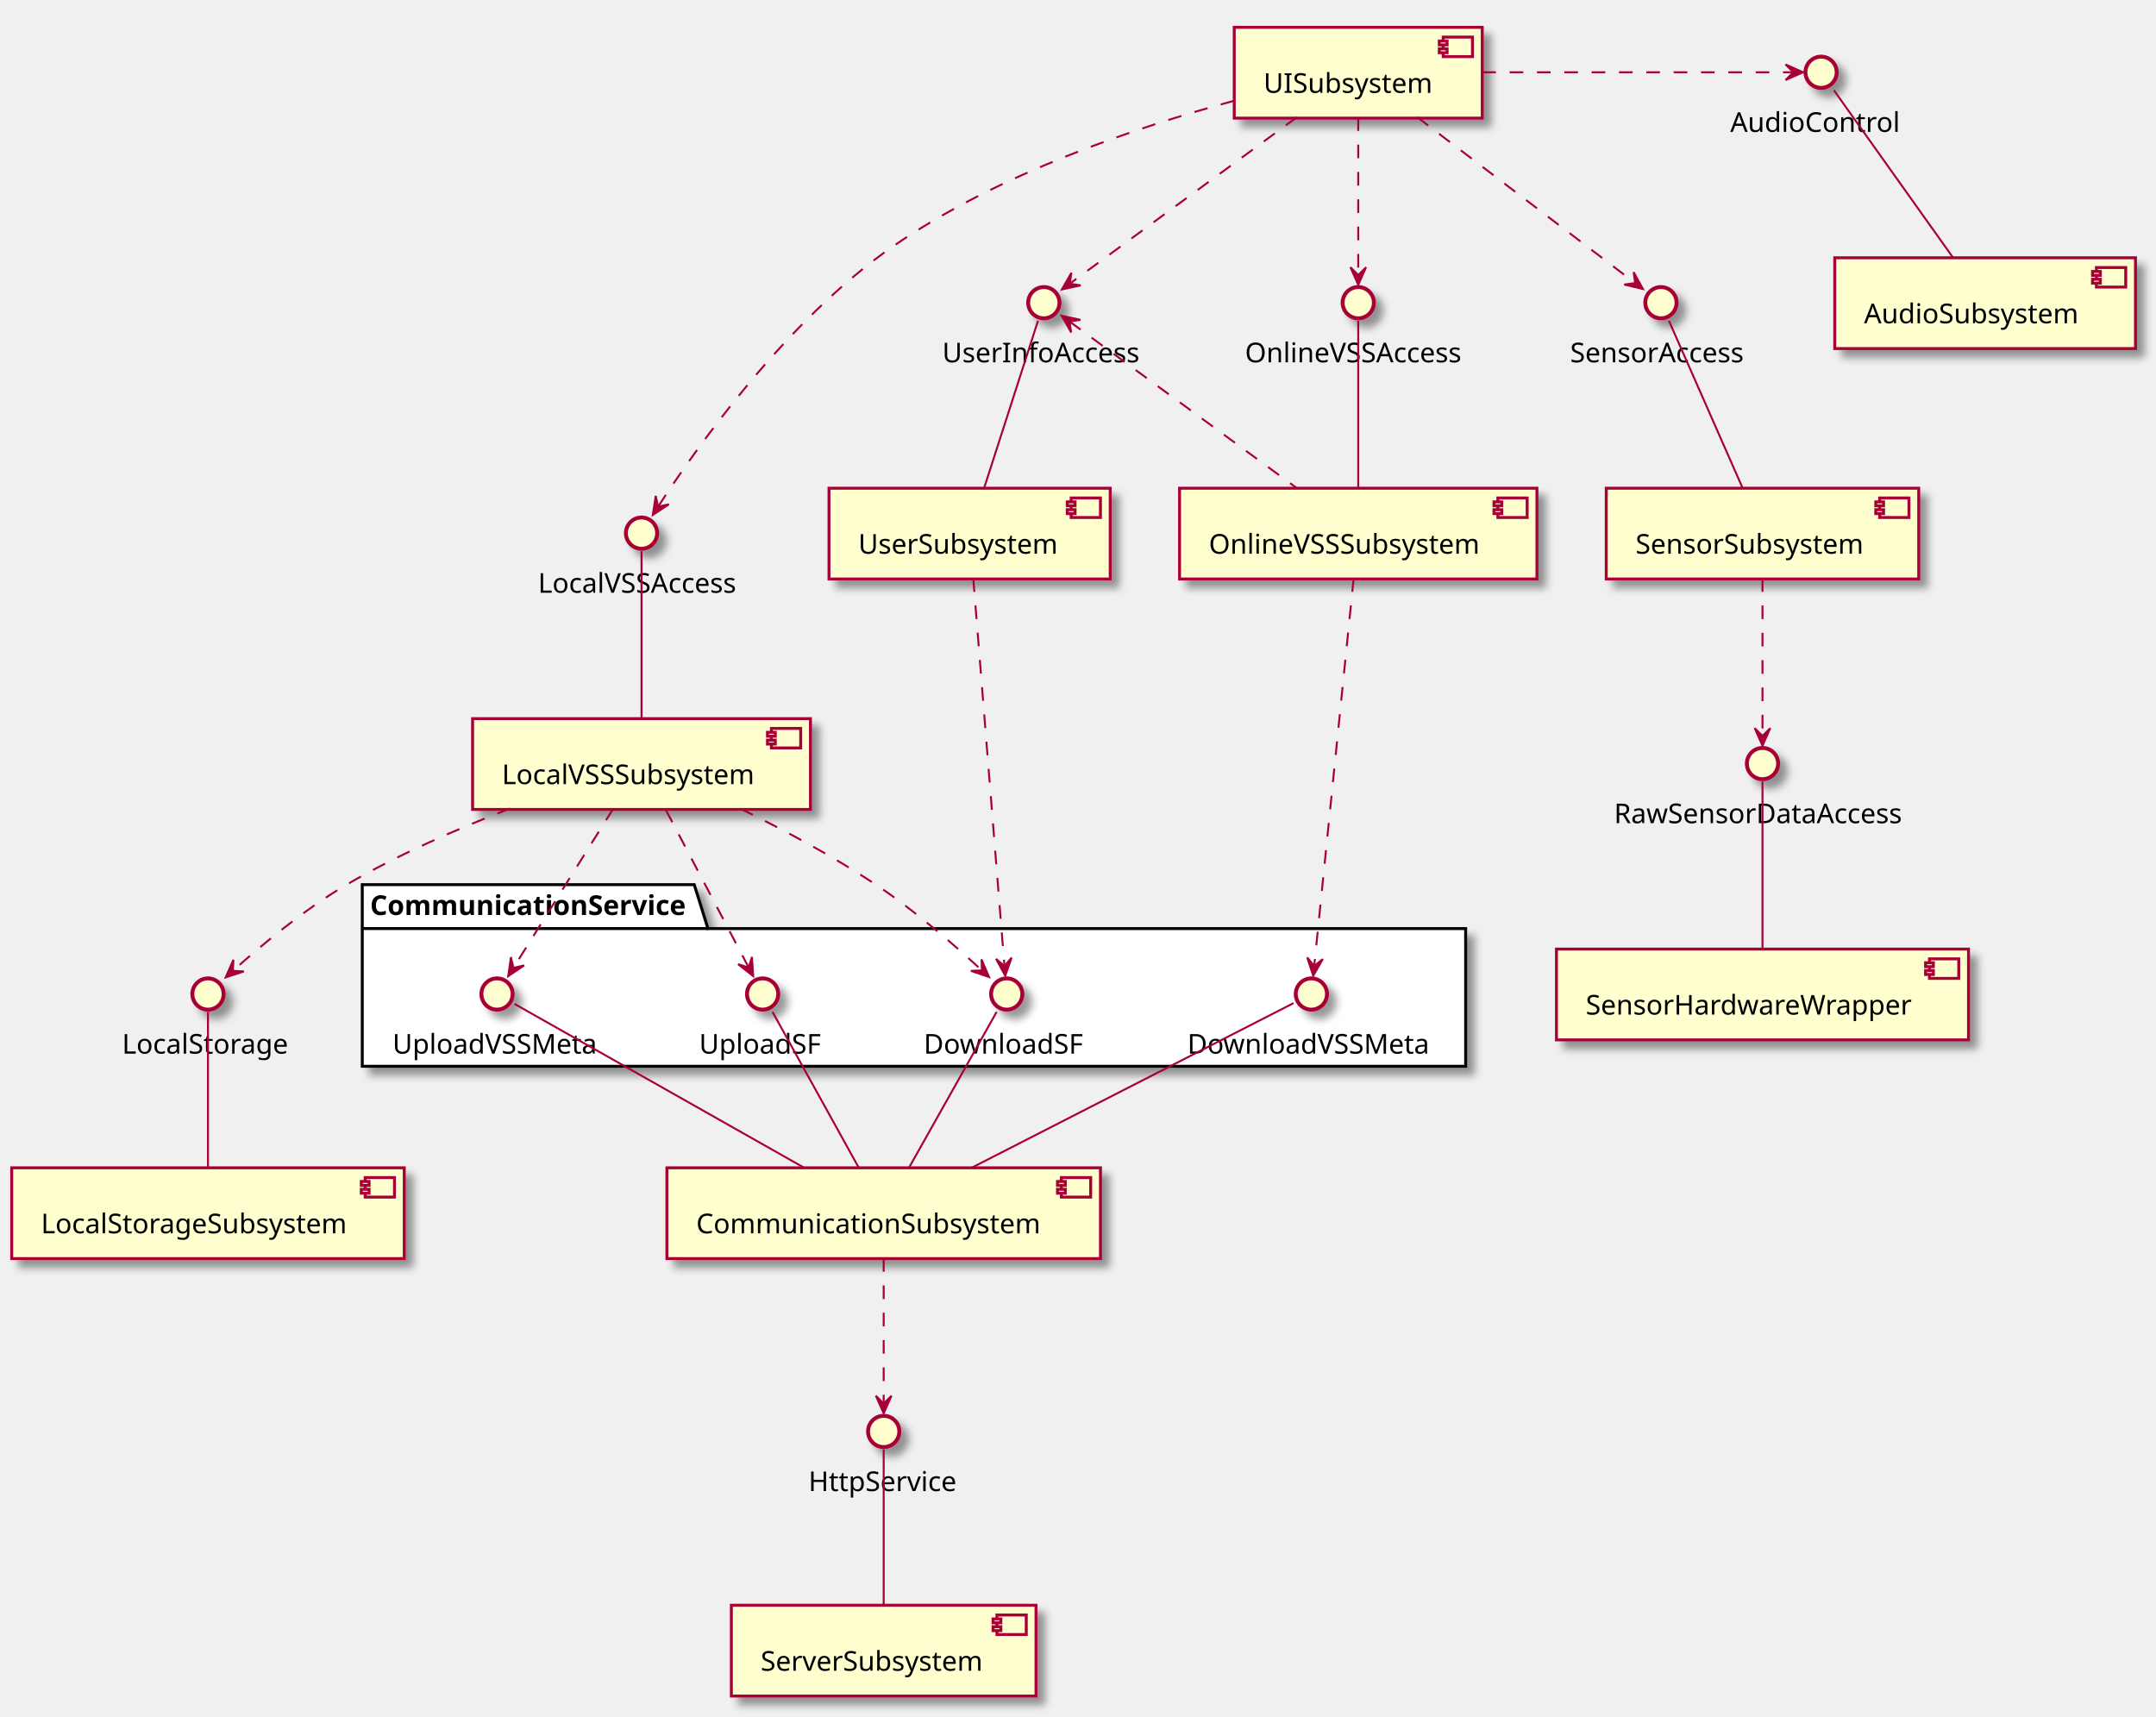
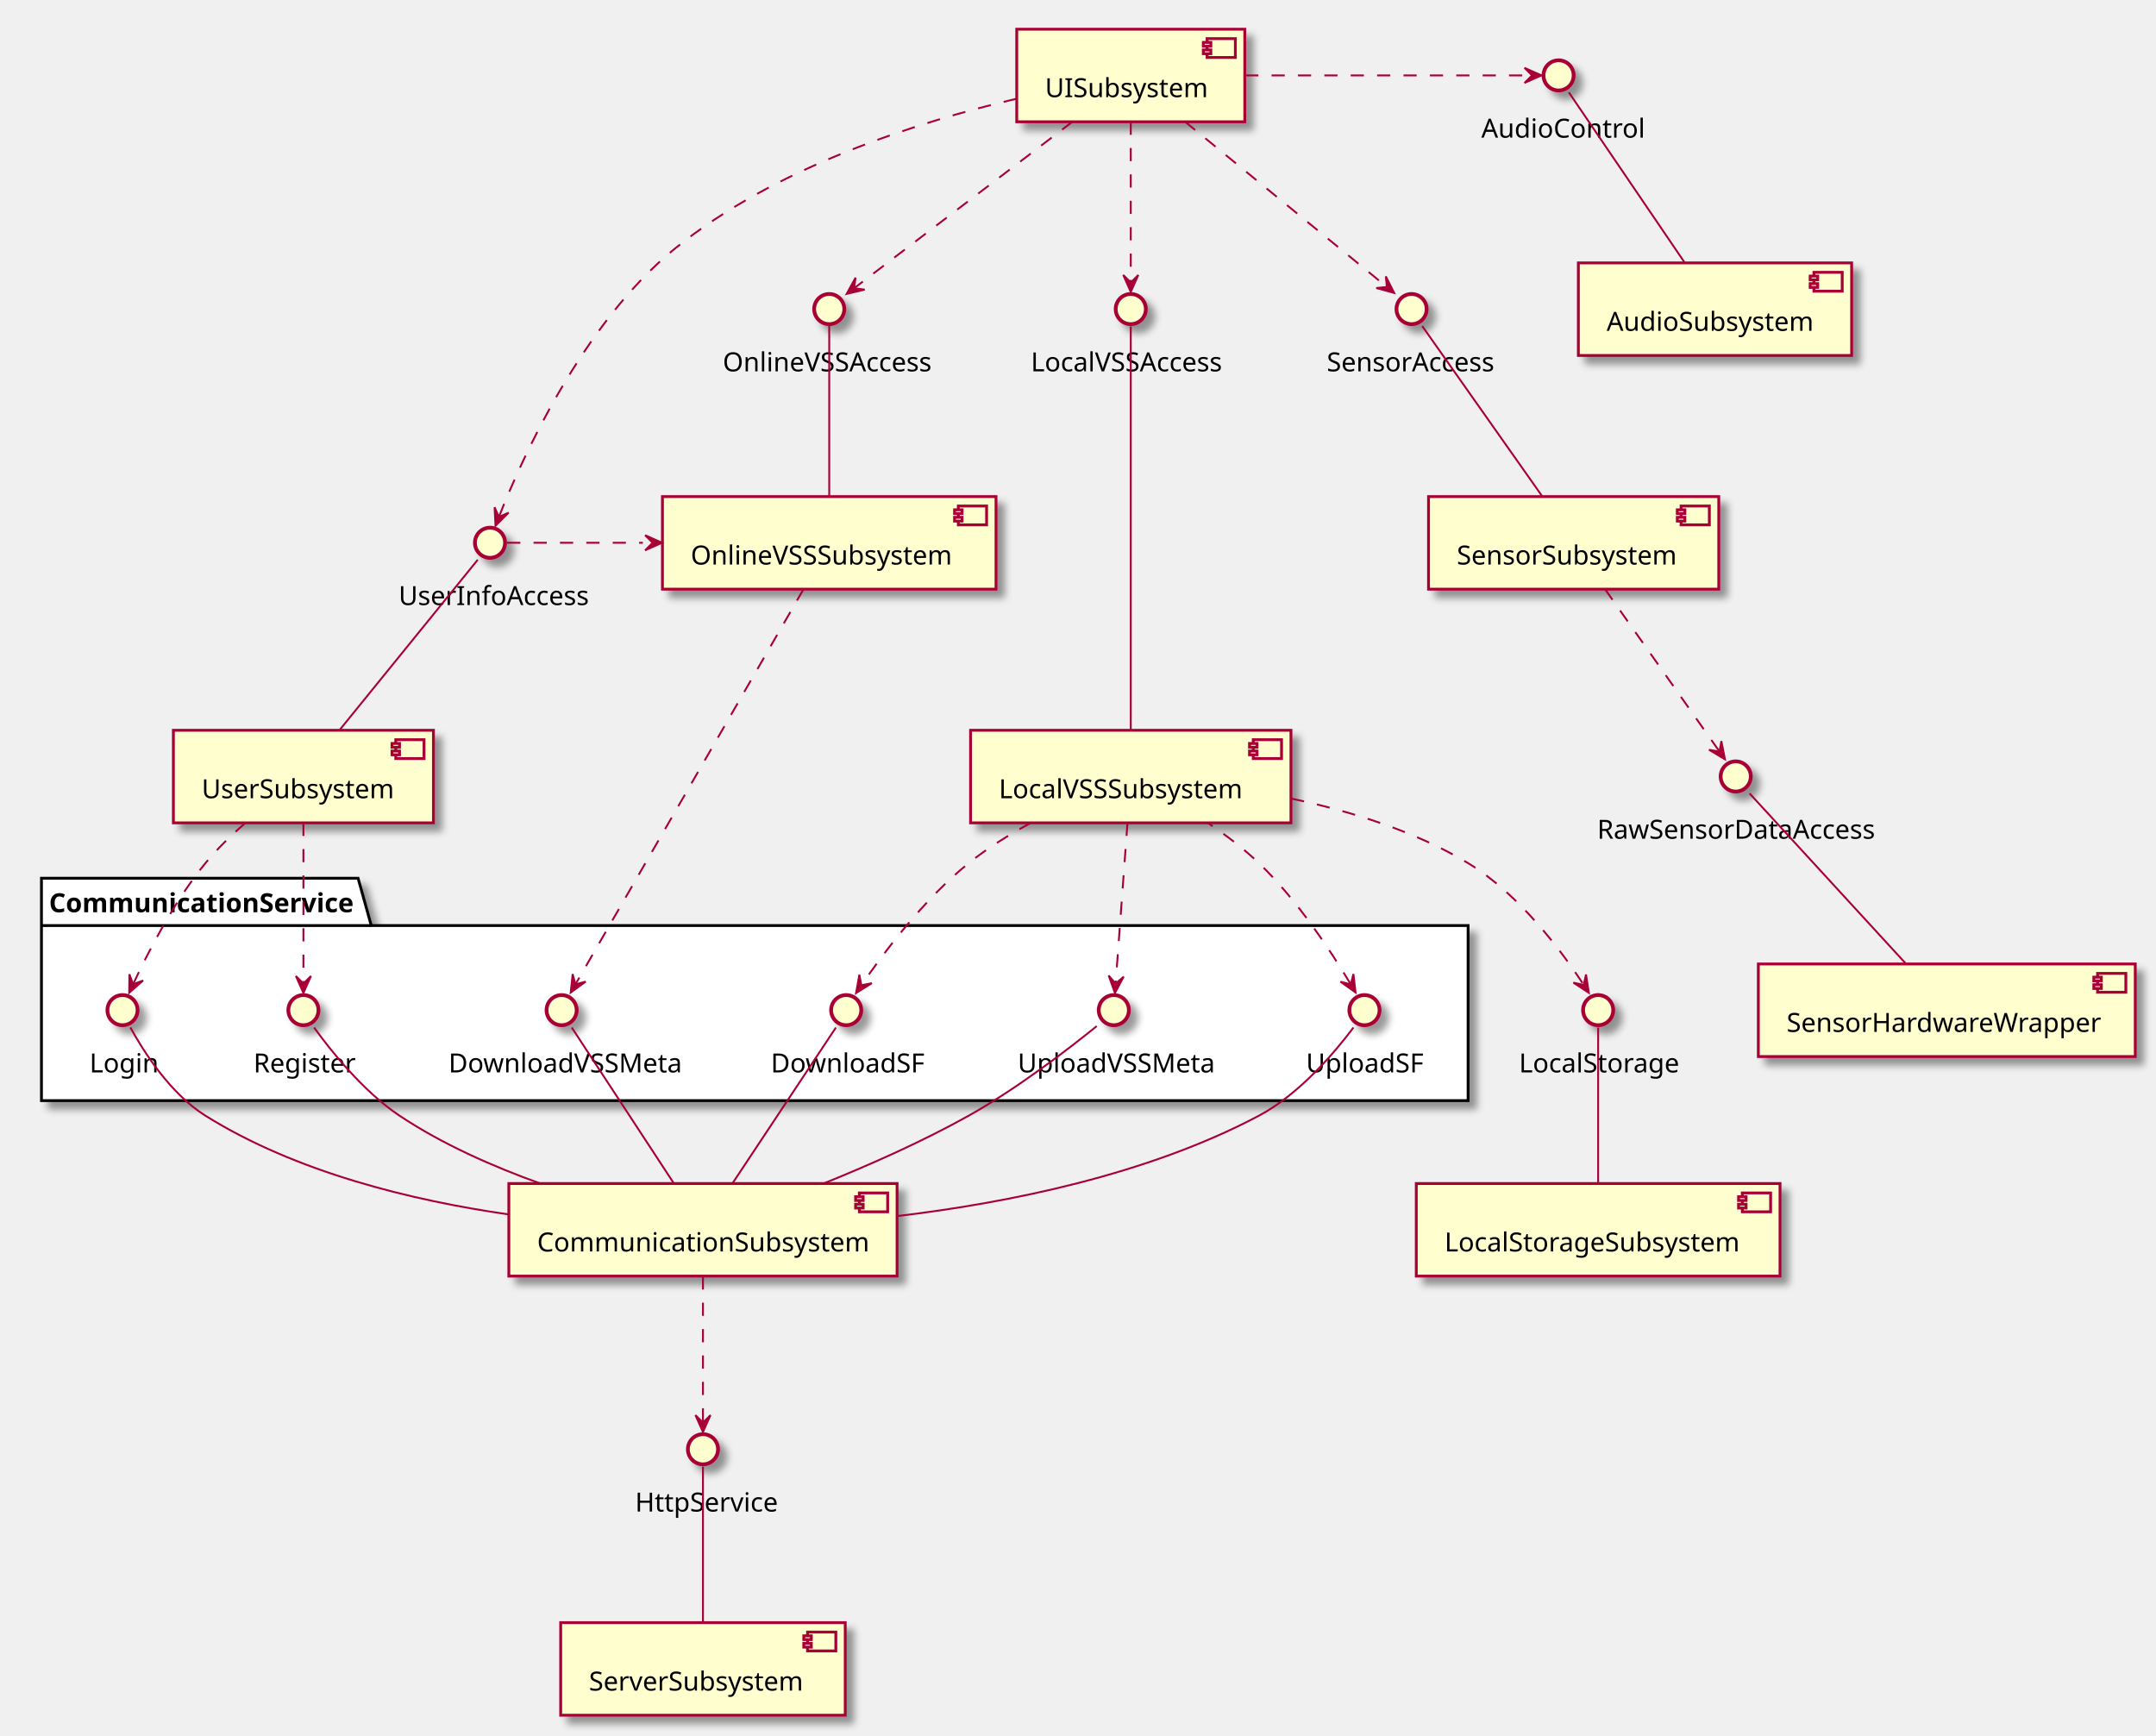
- <svg xmlns="http://www.w3.org/2000/svg" contentScriptType="application/ecmascript" contentStyleType="text/css" height="879px" preserveAspectRatio="none" style="width:1104px;height:879px;" version="1.1" viewBox="0 0 1104 879" width="1104px" zoomAndPan="magnify">
+ <svg xmlns="http://www.w3.org/2000/svg" contentScriptType="application/ecmascript" contentStyleType="text/css" height="921px" preserveAspectRatio="none" style="width:1144px;height:921px;" version="1.1" viewBox="0 0 1144 921" width="1144px" zoomAndPan="magnify">
  <defs>
-     <filter height="300%" id="fgzspptmyuz2c" width="300%" x="-1" y="-1">
+     <filter height="300%" id="f8pl04y0rhl55" width="300%" x="-1" y="-1">
      <feGaussianBlur result="blurOut" stdDeviation="2.0" />
      <feColorMatrix in="blurOut" result="blurOut2" type="matrix" values="0 0 0 0 0 0 0 0 0 0 0 0 0 0 0 0 0 0 .4 0" />
      <feOffset dx="4.0" dy="4.0" in="blurOut2" result="blurOut3" />
      <feBlend in="SourceGraphic" in2="blurOut3" mode="normal" />
    </filter>
  </defs>
  <g>
-     <polygon fill="#FFFFFF" filter="url(#fgzspptmyuz2c)" points="185.5,453,355.5,453,362.5,475.488,750.5,475.488,750.5,546,185.5,546,185.5,453" style="stroke: #000000; stroke-width: 1.5;" />
-     <line style="stroke: #000000; stroke-width: 1.5;" x1="185.5" x2="362.5" y1="475.488" y2="475.488" />
-     <text fill="#000000" font-family="sans-serif" font-size="14" font-weight="bold" lengthAdjust="spacingAndGlyphs" textLength="164" x="189.5" y="468.535">CommunicationService</text>
-     <ellipse cx="254.5" cy="509" fill="#FEFECE" filter="url(#fgzspptmyuz2c)" rx="8" ry="8" style="stroke: #A80036; stroke-width: 2.0;" />
-     <text fill="#000000" font-family="sans-serif" font-size="14" lengthAdjust="spacingAndGlyphs" textLength="107" x="201" y="539.535">UploadVSSMeta</text>
-     <ellipse cx="671.5" cy="509" fill="#FEFECE" filter="url(#fgzspptmyuz2c)" rx="8" ry="8" style="stroke: #A80036; stroke-width: 2.0;" />
-     <text fill="#000000" font-family="sans-serif" font-size="14" lengthAdjust="spacingAndGlyphs" textLength="127" x="608" y="539.535">DownloadVSSMeta</text>
-     <ellipse cx="390.5" cy="509" fill="#FEFECE" filter="url(#fgzspptmyuz2c)" rx="8" ry="8" style="stroke: #A80036; stroke-width: 2.0;" />
-     <text fill="#000000" font-family="sans-serif" font-size="14" lengthAdjust="spacingAndGlyphs" textLength="65" x="358" y="539.535">UploadSF</text>
-     <ellipse cx="515.5" cy="509" fill="#FEFECE" filter="url(#fgzspptmyuz2c)" rx="8" ry="8" style="stroke: #A80036; stroke-width: 2.0;" />
-     <text fill="#000000" font-family="sans-serif" font-size="14" lengthAdjust="spacingAndGlyphs" textLength="85" x="473" y="539.535">DownloadSF</text>
-     <ellipse cx="106.5" cy="509" fill="#FEFECE" filter="url(#fgzspptmyuz2c)" rx="8" ry="8" style="stroke: #A80036; stroke-width: 2.0;" />
-     <text fill="#000000" font-family="sans-serif" font-size="14" lengthAdjust="spacingAndGlyphs" textLength="88" x="62.5" y="539.535">LocalStorage</text>
-     <ellipse cx="850.5" cy="155" fill="#FEFECE" filter="url(#fgzspptmyuz2c)" rx="8" ry="8" style="stroke: #A80036; stroke-width: 2.0;" />
-     <text fill="#000000" font-family="sans-serif" font-size="14" lengthAdjust="spacingAndGlyphs" textLength="93" x="804" y="185.535">SensorAccess</text>
-     <ellipse cx="902.5" cy="391" fill="#FEFECE" filter="url(#fgzspptmyuz2c)" rx="8" ry="8" style="stroke: #A80036; stroke-width: 2.0;" />
-     <text fill="#000000" font-family="sans-serif" font-size="14" lengthAdjust="spacingAndGlyphs" textLength="152" x="826.5" y="421.535">RawSensorDataAccess</text>
-     <ellipse cx="534.5" cy="155" fill="#FEFECE" filter="url(#fgzspptmyuz2c)" rx="8" ry="8" style="stroke: #A80036; stroke-width: 2.0;" />
-     <text fill="#000000" font-family="sans-serif" font-size="14" lengthAdjust="spacingAndGlyphs" textLength="104" x="482.5" y="185.535">UserInfoAccess</text>
-     <ellipse cx="695.5" cy="155" fill="#FEFECE" filter="url(#fgzspptmyuz2c)" rx="8" ry="8" style="stroke: #A80036; stroke-width: 2.0;" />
-     <text fill="#000000" font-family="sans-serif" font-size="14" lengthAdjust="spacingAndGlyphs" textLength="116" x="637.5" y="185.535">OnlineVSSAccess</text>
-     <ellipse cx="328.5" cy="273" fill="#FEFECE" filter="url(#fgzspptmyuz2c)" rx="8" ry="8" style="stroke: #A80036; stroke-width: 2.0;" />
-     <text fill="#000000" font-family="sans-serif" font-size="14" lengthAdjust="spacingAndGlyphs" textLength="106" x="275.5" y="303.535">LocalVSSAccess</text>
-     <ellipse cx="932.5" cy="37" fill="#FEFECE" filter="url(#fgzspptmyuz2c)" rx="8" ry="8" style="stroke: #A80036; stroke-width: 2.0;" />
-     <text fill="#000000" font-family="sans-serif" font-size="14" lengthAdjust="spacingAndGlyphs" textLength="93" x="886" y="67.535">AudioControl</text>
-     <rect fill="#FEFECE" filter="url(#fgzspptmyuz2c)" height="46.488" style="stroke: #A80036; stroke-width: 1.5;" width="222" x="341.5" y="598" />
-     <rect fill="#FEFECE" height="10" style="stroke: #A80036; stroke-width: 1.5;" width="15" x="543.5" y="603" />
-     <rect fill="#FEFECE" height="2" style="stroke: #A80036; stroke-width: 1.5;" width="4" x="541.5" y="605" />
-     <rect fill="#FEFECE" height="2" style="stroke: #A80036; stroke-width: 1.5;" width="4" x="541.5" y="609" />
-     <text fill="#000000" font-family="sans-serif" font-size="14" lengthAdjust="spacingAndGlyphs" textLength="182" x="356.5" y="631.535">CommunicationSubsystem</text>
-     <rect fill="#FEFECE" filter="url(#fgzspptmyuz2c)" height="46.488" style="stroke: #A80036; stroke-width: 1.5;" width="173" x="242" y="368" />
-     <rect fill="#FEFECE" height="10" style="stroke: #A80036; stroke-width: 1.5;" width="15" x="395" y="373" />
-     <rect fill="#FEFECE" height="2" style="stroke: #A80036; stroke-width: 1.5;" width="4" x="393" y="375" />
-     <rect fill="#FEFECE" height="2" style="stroke: #A80036; stroke-width: 1.5;" width="4" x="393" y="379" />
-     <text fill="#000000" font-family="sans-serif" font-size="14" lengthAdjust="spacingAndGlyphs" textLength="133" x="257" y="401.535">LocalVSSSubsystem</text>
-     <rect fill="#FEFECE" filter="url(#fgzspptmyuz2c)" height="46.488" style="stroke: #A80036; stroke-width: 1.5;" width="183" x="604" y="250" />
-     <rect fill="#FEFECE" height="10" style="stroke: #A80036; stroke-width: 1.5;" width="15" x="767" y="255" />
-     <rect fill="#FEFECE" height="2" style="stroke: #A80036; stroke-width: 1.5;" width="4" x="765" y="257" />
-     <rect fill="#FEFECE" height="2" style="stroke: #A80036; stroke-width: 1.5;" width="4" x="765" y="261" />
-     <text fill="#000000" font-family="sans-serif" font-size="14" lengthAdjust="spacingAndGlyphs" textLength="143" x="619" y="283.535">OnlineVSSSubsystem</text>
-     <rect fill="#FEFECE" filter="url(#fgzspptmyuz2c)" height="46.488" style="stroke: #A80036; stroke-width: 1.5;" width="160" x="822.5" y="250" />
-     <rect fill="#FEFECE" height="10" style="stroke: #A80036; stroke-width: 1.5;" width="15" x="962.5" y="255" />
-     <rect fill="#FEFECE" height="2" style="stroke: #A80036; stroke-width: 1.5;" width="4" x="960.5" y="257" />
-     <rect fill="#FEFECE" height="2" style="stroke: #A80036; stroke-width: 1.5;" width="4" x="960.5" y="261" />
-     <text fill="#000000" font-family="sans-serif" font-size="14" lengthAdjust="spacingAndGlyphs" textLength="120" x="837.5" y="283.535">SensorSubsystem</text>
-     <rect fill="#FEFECE" filter="url(#fgzspptmyuz2c)" height="46.488" style="stroke: #A80036; stroke-width: 1.5;" width="211" x="797" y="486" />
-     <rect fill="#FEFECE" height="10" style="stroke: #A80036; stroke-width: 1.5;" width="15" x="988" y="491" />
-     <rect fill="#FEFECE" height="2" style="stroke: #A80036; stroke-width: 1.5;" width="4" x="986" y="493" />
-     <rect fill="#FEFECE" height="2" style="stroke: #A80036; stroke-width: 1.5;" width="4" x="986" y="497" />
-     <text fill="#000000" font-family="sans-serif" font-size="14" lengthAdjust="spacingAndGlyphs" textLength="171" x="812" y="519.535">SensorHardwareWrapper</text>
-     <rect fill="#FEFECE" filter="url(#fgzspptmyuz2c)" height="46.488" style="stroke: #A80036; stroke-width: 1.5;" width="144" x="424.5" y="250" />
-     <rect fill="#FEFECE" height="10" style="stroke: #A80036; stroke-width: 1.5;" width="15" x="548.5" y="255" />
-     <rect fill="#FEFECE" height="2" style="stroke: #A80036; stroke-width: 1.5;" width="4" x="546.5" y="257" />
-     <rect fill="#FEFECE" height="2" style="stroke: #A80036; stroke-width: 1.5;" width="4" x="546.5" y="261" />
-     <text fill="#000000" font-family="sans-serif" font-size="14" lengthAdjust="spacingAndGlyphs" textLength="104" x="439.5" y="283.535">UserSubsystem</text>
-     <rect fill="#FEFECE" filter="url(#fgzspptmyuz2c)" height="46.488" style="stroke: #A80036; stroke-width: 1.5;" width="127" x="632" y="14" />
-     <rect fill="#FEFECE" height="10" style="stroke: #A80036; stroke-width: 1.5;" width="15" x="739" y="19" />
-     <rect fill="#FEFECE" height="2" style="stroke: #A80036; stroke-width: 1.5;" width="4" x="737" y="21" />
-     <rect fill="#FEFECE" height="2" style="stroke: #A80036; stroke-width: 1.5;" width="4" x="737" y="25" />
-     <text fill="#000000" font-family="sans-serif" font-size="14" lengthAdjust="spacingAndGlyphs" textLength="87" x="647" y="47.535">UISubsystem</text>
-     <rect fill="#FEFECE" filter="url(#fgzspptmyuz2c)" height="46.488" style="stroke: #A80036; stroke-width: 1.5;" width="201" x="6" y="598" />
-     <rect fill="#FEFECE" height="10" style="stroke: #A80036; stroke-width: 1.5;" width="15" x="187" y="603" />
-     <rect fill="#FEFECE" height="2" style="stroke: #A80036; stroke-width: 1.5;" width="4" x="185" y="605" />
-     <rect fill="#FEFECE" height="2" style="stroke: #A80036; stroke-width: 1.5;" width="4" x="185" y="609" />
-     <text fill="#000000" font-family="sans-serif" font-size="14" lengthAdjust="spacingAndGlyphs" textLength="161" x="21" y="631.535">LocalStorageSubsystem</text>
-     <rect fill="#FEFECE" filter="url(#fgzspptmyuz2c)" height="46.488" style="stroke: #A80036; stroke-width: 1.5;" width="154" x="939.5" y="132" />
-     <rect fill="#FEFECE" height="10" style="stroke: #A80036; stroke-width: 1.5;" width="15" x="1073.5" y="137" />
-     <rect fill="#FEFECE" height="2" style="stroke: #A80036; stroke-width: 1.5;" width="4" x="1071.5" y="139" />
-     <rect fill="#FEFECE" height="2" style="stroke: #A80036; stroke-width: 1.5;" width="4" x="1071.5" y="143" />
-     <text fill="#000000" font-family="sans-serif" font-size="14" lengthAdjust="spacingAndGlyphs" textLength="114" x="954.5" y="165.535">AudioSubsystem</text>
-     <ellipse cx="452.5" cy="733" fill="#FEFECE" filter="url(#fgzspptmyuz2c)" rx="8" ry="8" style="stroke: #A80036; stroke-width: 2.0;" />
-     <text fill="#000000" font-family="sans-serif" font-size="14" lengthAdjust="spacingAndGlyphs" textLength="77" x="414" y="763.535">HttpService</text>
-     <rect fill="#FEFECE" filter="url(#fgzspptmyuz2c)" height="46.488" style="stroke: #A80036; stroke-width: 1.5;" width="156" x="374.5" y="822" />
-     <rect fill="#FEFECE" height="10" style="stroke: #A80036; stroke-width: 1.5;" width="15" x="510.5" y="827" />
-     <rect fill="#FEFECE" height="2" style="stroke: #A80036; stroke-width: 1.5;" width="4" x="508.5" y="829" />
-     <rect fill="#FEFECE" height="2" style="stroke: #A80036; stroke-width: 1.5;" width="4" x="508.5" y="833" />
-     <text fill="#000000" font-family="sans-serif" font-size="14" lengthAdjust="spacingAndGlyphs" textLength="116" x="389.5" y="855.535">ServerSubsystem</text>
-     <path d="M263.522,514.103 C289.244,528.653 364.139,571.018 411.557,597.84 " fill="none" id="UL-CommunicationSubsystem" style="stroke: #A80036; stroke-width: 1.0;" />
-     <path d="M662.369,513.67 C634.764,527.787 550.837,570.709 497.855,597.805 " fill="none" id="DL-CommunicationSubsystem" style="stroke: #A80036; stroke-width: 1.0;" />
-     <path d="M395.574,518.165 C405.118,535.406 426.007,573.142 439.652,597.791 " fill="none" id="GR-CommunicationSubsystem" style="stroke: #A80036; stroke-width: 1.0;" />
-     <path d="M510.344,518.165 C500.647,535.406 479.42,573.142 465.555,597.791 " fill="none" id="US-CommunicationSubsystem" style="stroke: #A80036; stroke-width: 1.0;" />
-     <path d="M854.58,164.259 C862.625,182.514 880.748,223.64 892.258,249.757 " fill="none" id="SA-SensorSubsystem" style="stroke: #A80036; stroke-width: 1.0;" />
-     <path d="M902.5,400.259 C902.5,418.514 902.5,459.64 902.5,485.757 " fill="none" id="BC-SensorHardwareWrapper" style="stroke: #A80036; stroke-width: 1.0;" />
-     <path d="M902.5,296.032 C902.5,319.941 902.5,356.595 902.5,376.655 " fill="none" id="SensorSubsystem-BC" style="stroke: #A80036; stroke-width: 1.0; stroke-dasharray: 7.0,7.0;" />
-     <polygon fill="#A80036" points="902.5,381.849,906.5,372.849,902.5,376.849,898.5,372.849,902.5,381.849" style="stroke: #A80036; stroke-width: 1.0;" />
-     <path d="M531.518,164.259 C525.639,182.514 512.395,223.64 503.985,249.757 " fill="none" id="UIA-UserSubsystem" style="stroke: #A80036; stroke-width: 1.0;" />
-     <path d="M664.075,60.032 C628.78,85.9 573.132,126.686 547.823,145.235 " fill="none" id="UISubsystem-UIA" style="stroke: #A80036; stroke-width: 1.0; stroke-dasharray: 7.0,7.0;" />
-     <polygon fill="#A80036" points="543.745,148.224,553.369,146.13,547.778,145.268,548.639,139.677,543.745,148.224" style="stroke: #A80036; stroke-width: 1.0;" />
-     <path d="M106.5,518.165 C106.5,535.406 106.5,573.142 106.5,597.791 " fill="none" id="LS-LocalStorageSubsystem" style="stroke: #A80036; stroke-width: 1.0;" />
-     <path d="M261.195,414.016 C234.357,424.364 203.682,437.704 177.5,453 C155.633,465.774 133.133,484.685 119.48,496.927 " fill="none" id="LocalVSSSubsystem-LS" style="stroke: #A80036; stroke-width: 1.0; stroke-dasharray: 7.0,7.0;" />
-     <polygon fill="#A80036" points="115.537,500.498,124.893,497.421,119.243,497.141,119.523,491.491,115.537,500.498" style="stroke: #A80036; stroke-width: 1.0;" />
-     <path d="M939.091,46.259 C952.087,64.514 981.363,105.64 999.954,131.757 " fill="none" id="AC-AudioSubsystem" style="stroke: #A80036; stroke-width: 1.0;" />
-     <path d="M759.012,37 C816.599,37 896.45,37 923.287,37 " fill="none" id="UISubsystem-AC" style="stroke: #A80036; stroke-width: 1.0; stroke-dasharray: 7.0,7.0;" />
-     <polygon fill="#A80036" points="923.287,37,914.287,33,918.287,37,914.287,41,923.287,37" style="stroke: #A80036; stroke-width: 1.0;" />
-     <path d="M547.675,164.656 C572.876,183.126 628.538,223.923 663.911,249.848 " fill="none" id="UIA-OnlineVSSSubsystem" style="stroke: #A80036; stroke-width: 1.0; stroke-dasharray: 7.0,7.0;" />
-     <polygon fill="#A80036" points="543.617,161.682,548.512,170.229,547.65,164.638,553.241,163.776,543.617,161.682" style="stroke: #A80036; stroke-width: 1.0;" />
-     <path d="M452.5,644.207 C452.5,666.504 452.5,699.511 452.5,718.369 " fill="none" id="CommunicationSubsystem-HttpService" style="stroke: #A80036; stroke-width: 1.0; stroke-dasharray: 7.0,7.0;" />
-     <polygon fill="#A80036" points="452.5,723.739,456.5,714.739,452.5,718.739,448.5,714.739,452.5,723.739" style="stroke: #A80036; stroke-width: 1.0;" />
-     <path d="M452.5,742.165 C452.5,759.406 452.5,797.142 452.5,821.791 " fill="none" id="HttpService-ServerSubsystem" style="stroke: #A80036; stroke-width: 1.0;" />
-     <path d="M695.5,164.259 C695.5,182.514 695.5,223.64 695.5,249.757 " fill="none" id="OVA-OnlineVSSSubsystem" style="stroke: #A80036; stroke-width: 1.0;" />
-     <path d="M328.5,282.259 C328.5,300.514 328.5,341.64 328.5,367.757 " fill="none" id="LVA-LocalVSSSubsystem" style="stroke: #A80036; stroke-width: 1.0;" />
-     <path d="M314.056,414.032 C298.87,438.248 275.486,475.537 263.017,495.418 " fill="none" id="LocalVSSSubsystem-UL" style="stroke: #A80036; stroke-width: 1.0; stroke-dasharray: 7.0,7.0;" />
-     <polygon fill="#A80036" points="260.239,499.849,268.409,494.349,262.895,495.613,261.632,490.099,260.239,499.849" style="stroke: #A80036; stroke-width: 1.0;" />
-     <path d="M383.364,495.418 C372.918,475.537 353.325,438.248 340.601,414.032 " fill="none" id="GR-LocalVSSSubsystem" style="stroke: #A80036; stroke-width: 1.0; stroke-dasharray: 7.0,7.0;" />
-     <polygon fill="#A80036" points="385.692,499.849,385.047,490.021,383.366,495.423,377.965,493.742,385.692,499.849" style="stroke: #A80036; stroke-width: 1.0;" />
-     <path d="M379.223,414.128 C401.153,424.901 426.724,438.528 448.5,453 C468.639,466.383 489.691,484.828 502.701,496.832 " fill="none" id="LocalVSSSubsystem-US" style="stroke: #A80036; stroke-width: 1.0; stroke-dasharray: 7.0,7.0;" />
-     <polygon fill="#A80036" points="506.471,500.338,502.605,491.28,502.81,496.933,497.156,497.138,506.471,500.338" style="stroke: #A80036; stroke-width: 1.0;" />
-     <path d="M693.155,296.058 C688.254,344.257 677.043,454.494 672.994,494.312 " fill="none" id="OnlineVSSSubsystem-DL" style="stroke: #A80036; stroke-width: 1.0; stroke-dasharray: 7.0,7.0;" />
-     <polygon fill="#A80036" points="672.45,499.66,677.34,491.111,672.956,494.686,669.381,490.301,672.45,499.66" style="stroke: #A80036; stroke-width: 1.0;" />
-     <path d="M498.356,296.058 C502.237,344.257 511.112,454.494 514.317,494.312 " fill="none" id="UserSubsystem-US" style="stroke: #A80036; stroke-width: 1.0; stroke-dasharray: 7.0,7.0;" />
-     <polygon fill="#A80036" points="514.748,499.66,518.013,490.368,514.347,494.676,510.039,491.01,514.748,499.66" style="stroke: #A80036; stroke-width: 1.0;" />
-     <path d="M695.5,60.032 C695.5,83.941 695.5,120.595 695.5,140.655 " fill="none" id="UISubsystem-OVA" style="stroke: #A80036; stroke-width: 1.0; stroke-dasharray: 7.0,7.0;" />
-     <polygon fill="#A80036" points="695.5,145.849,699.5,136.849,695.5,140.849,691.5,136.849,695.5,145.849" style="stroke: #A80036; stroke-width: 1.0;" />
-     <path d="M631.826,51.629 C581.421,65.283 510.867,89.161 457.5,126 C402.33,164.084 355.528,230.861 337.002,259.421 " fill="none" id="UISubsystem-LVA" style="stroke: #A80036; stroke-width: 1.0; stroke-dasharray: 7.0,7.0;" />
-     <polygon fill="#A80036" points="334.275,263.666,342.505,258.256,336.978,259.459,335.774,253.932,334.275,263.666" style="stroke: #A80036; stroke-width: 1.0;" />
-     <path d="M725.754,60.032 C759.427,85.667 812.343,125.951 837.007,144.728 " fill="none" id="UISubsystem-SA" style="stroke: #A80036; stroke-width: 1.0; stroke-dasharray: 7.0,7.0;" />
-     <polygon fill="#A80036" points="841.273,147.975,836.535,139.341,837.294,144.947,831.689,145.707,841.273,147.975" style="stroke: #A80036; stroke-width: 1.0;" />
+     <polygon fill="#FFFFFF" filter="url(#f8pl04y0rhl55)" points="22,466,190,466,197,491.12,779,491.12,779,584,22,584,22,466" style="stroke: #000000; stroke-width: 1.5;" />
+     <line style="stroke: #000000; stroke-width: 1.5;" x1="22" x2="197" y1="491.12" y2="491.12" />
+     <text fill="#000000" font-family="sans-serif" font-size="14" font-weight="bold" lengthAdjust="spacingAndGlyphs" textLength="162" x="26" y="484.044">CommunicationService</text>
+     <ellipse cx="591" cy="536" fill="#FEFECE" filter="url(#f8pl04y0rhl55)" rx="8" ry="8" style="stroke: #A80036; stroke-width: 2.0;" />
+     <text fill="#000000" font-family="sans-serif" font-size="14" lengthAdjust="spacingAndGlyphs" textLength="102" x="540" y="569.044">UploadVSSMeta</text>
+     <ellipse cx="298" cy="536" fill="#FEFECE" filter="url(#f8pl04y0rhl55)" rx="8" ry="8" style="stroke: #A80036; stroke-width: 2.0;" />
+     <text fill="#000000" font-family="sans-serif" font-size="14" lengthAdjust="spacingAndGlyphs" textLength="120" x="238" y="569.044">DownloadVSSMeta</text>
+     <ellipse cx="724" cy="536" fill="#FEFECE" filter="url(#f8pl04y0rhl55)" rx="8" ry="8" style="stroke: #A80036; stroke-width: 2.0;" />
+     <text fill="#000000" font-family="sans-serif" font-size="14" lengthAdjust="spacingAndGlyphs" textLength="62" x="693" y="569.044">UploadSF</text>
+     <ellipse cx="449" cy="536" fill="#FEFECE" filter="url(#f8pl04y0rhl55)" rx="8" ry="8" style="stroke: #A80036; stroke-width: 2.0;" />
+     <text fill="#000000" font-family="sans-serif" font-size="14" lengthAdjust="spacingAndGlyphs" textLength="80" x="409" y="569.044">DownloadSF</text>
+     <ellipse cx="161" cy="536" fill="#FEFECE" filter="url(#f8pl04y0rhl55)" rx="8" ry="8" style="stroke: #A80036; stroke-width: 2.0;" />
+     <text fill="#000000" font-family="sans-serif" font-size="14" lengthAdjust="spacingAndGlyphs" textLength="53" x="134.5" y="569.044">Register</text>
+     <ellipse cx="65" cy="536" fill="#FEFECE" filter="url(#f8pl04y0rhl55)" rx="8" ry="8" style="stroke: #A80036; stroke-width: 2.0;" />
+     <text fill="#000000" font-family="sans-serif" font-size="14" lengthAdjust="spacingAndGlyphs" textLength="35" x="47.5" y="569.044">Login</text>
+     <ellipse cx="848" cy="536" fill="#FEFECE" filter="url(#f8pl04y0rhl55)" rx="8" ry="8" style="stroke: #A80036; stroke-width: 2.0;" />
+     <text fill="#000000" font-family="sans-serif" font-size="14" lengthAdjust="spacingAndGlyphs" textLength="84" x="806" y="569.044">LocalStorage</text>
+     <ellipse cx="749" cy="164" fill="#FEFECE" filter="url(#f8pl04y0rhl55)" rx="8" ry="8" style="stroke: #A80036; stroke-width: 2.0;" />
+     <text fill="#000000" font-family="sans-serif" font-size="14" lengthAdjust="spacingAndGlyphs" textLength="90" x="704" y="197.044">SensorAccess</text>
+     <ellipse cx="921" cy="412" fill="#FEFECE" filter="url(#f8pl04y0rhl55)" rx="8" ry="8" style="stroke: #A80036; stroke-width: 2.0;" />
+     <text fill="#000000" font-family="sans-serif" font-size="14" lengthAdjust="spacingAndGlyphs" textLength="147" x="847.5" y="445.044">RawSensorDataAccess</text>
+     <ellipse cx="260" cy="288" fill="#FEFECE" filter="url(#f8pl04y0rhl55)" rx="8" ry="8" style="stroke: #A80036; stroke-width: 2.0;" />
+     <text fill="#000000" font-family="sans-serif" font-size="14" lengthAdjust="spacingAndGlyphs" textLength="97" x="211.5" y="321.044">UserInfoAccess</text>
+     <ellipse cx="440" cy="164" fill="#FEFECE" filter="url(#f8pl04y0rhl55)" rx="8" ry="8" style="stroke: #A80036; stroke-width: 2.0;" />
+     <text fill="#000000" font-family="sans-serif" font-size="14" lengthAdjust="spacingAndGlyphs" textLength="113" x="383.5" y="197.044">OnlineVSSAccess</text>
+     <ellipse cx="600" cy="164" fill="#FEFECE" filter="url(#f8pl04y0rhl55)" rx="8" ry="8" style="stroke: #A80036; stroke-width: 2.0;" />
+     <text fill="#000000" font-family="sans-serif" font-size="14" lengthAdjust="spacingAndGlyphs" textLength="106" x="547" y="197.044">LocalVSSAccess</text>
+     <ellipse cx="827" cy="40" fill="#FEFECE" filter="url(#f8pl04y0rhl55)" rx="8" ry="8" style="stroke: #A80036; stroke-width: 2.0;" />
+     <text fill="#000000" font-family="sans-serif" font-size="14" lengthAdjust="spacingAndGlyphs" textLength="82" x="786" y="73.044">AudioControl</text>
+     <rect fill="#FEFECE" filter="url(#f8pl04y0rhl55)" height="49.12" style="stroke: #A80036; stroke-width: 1.5;" width="206" x="270" y="628" />
+     <rect fill="#FEFECE" height="10" style="stroke: #A80036; stroke-width: 1.5;" width="15" x="456" y="633" />
+     <rect fill="#FEFECE" height="2" style="stroke: #A80036; stroke-width: 1.5;" width="4" x="454" y="635" />
+     <rect fill="#FEFECE" height="2" style="stroke: #A80036; stroke-width: 1.5;" width="4" x="454" y="639" />
+     <text fill="#000000" font-family="sans-serif" font-size="14" lengthAdjust="spacingAndGlyphs" textLength="166" x="285" y="664.044">CommunicationSubsystem</text>
+     <rect fill="#FEFECE" filter="url(#f8pl04y0rhl55)" height="49.12" style="stroke: #A80036; stroke-width: 1.5;" width="170" x="515" y="387.5" />
+     <rect fill="#FEFECE" height="10" style="stroke: #A80036; stroke-width: 1.5;" width="15" x="665" y="392.5" />
+     <rect fill="#FEFECE" height="2" style="stroke: #A80036; stroke-width: 1.5;" width="4" x="663" y="394.5" />
+     <rect fill="#FEFECE" height="2" style="stroke: #A80036; stroke-width: 1.5;" width="4" x="663" y="398.5" />
+     <text fill="#000000" font-family="sans-serif" font-size="14" lengthAdjust="spacingAndGlyphs" textLength="130" x="530" y="423.544">LocalVSSSubsystem</text>
+     <rect fill="#FEFECE" filter="url(#f8pl04y0rhl55)" height="49.12" style="stroke: #A80036; stroke-width: 1.5;" width="177" x="351.5" y="263.5" />
+     <rect fill="#FEFECE" height="10" style="stroke: #A80036; stroke-width: 1.5;" width="15" x="508.5" y="268.5" />
+     <rect fill="#FEFECE" height="2" style="stroke: #A80036; stroke-width: 1.5;" width="4" x="506.5" y="270.5" />
+     <rect fill="#FEFECE" height="2" style="stroke: #A80036; stroke-width: 1.5;" width="4" x="506.5" y="274.5" />
+     <text fill="#000000" font-family="sans-serif" font-size="14" lengthAdjust="spacingAndGlyphs" textLength="137" x="366.5" y="299.544">OnlineVSSSubsystem</text>
+     <rect fill="#FEFECE" filter="url(#f8pl04y0rhl55)" height="49.12" style="stroke: #A80036; stroke-width: 1.5;" width="154" x="758" y="263.5" />
+     <rect fill="#FEFECE" height="10" style="stroke: #A80036; stroke-width: 1.5;" width="15" x="892" y="268.5" />
+     <rect fill="#FEFECE" height="2" style="stroke: #A80036; stroke-width: 1.5;" width="4" x="890" y="270.5" />
+     <rect fill="#FEFECE" height="2" style="stroke: #A80036; stroke-width: 1.5;" width="4" x="890" y="274.5" />
+     <text fill="#000000" font-family="sans-serif" font-size="14" lengthAdjust="spacingAndGlyphs" textLength="114" x="773" y="299.544">SensorSubsystem</text>
+     <rect fill="#FEFECE" filter="url(#f8pl04y0rhl55)" height="49.12" style="stroke: #A80036; stroke-width: 1.5;" width="200" x="933" y="511.5" />
+     <rect fill="#FEFECE" height="10" style="stroke: #A80036; stroke-width: 1.5;" width="15" x="1113" y="516.5" />
+     <rect fill="#FEFECE" height="2" style="stroke: #A80036; stroke-width: 1.5;" width="4" x="1111" y="518.5" />
+     <rect fill="#FEFECE" height="2" style="stroke: #A80036; stroke-width: 1.5;" width="4" x="1111" y="522.5" />
+     <text fill="#000000" font-family="sans-serif" font-size="14" lengthAdjust="spacingAndGlyphs" textLength="160" x="948" y="547.544">SensorHardwareWrapper</text>
+     <rect fill="#FEFECE" filter="url(#f8pl04y0rhl55)" height="49.12" style="stroke: #A80036; stroke-width: 1.5;" width="138" x="92" y="387.5" />
+     <rect fill="#FEFECE" height="10" style="stroke: #A80036; stroke-width: 1.5;" width="15" x="210" y="392.5" />
+     <rect fill="#FEFECE" height="2" style="stroke: #A80036; stroke-width: 1.5;" width="4" x="208" y="394.5" />
+     <rect fill="#FEFECE" height="2" style="stroke: #A80036; stroke-width: 1.5;" width="4" x="208" y="398.5" />
+     <text fill="#000000" font-family="sans-serif" font-size="14" lengthAdjust="spacingAndGlyphs" textLength="98" x="107" y="423.544">UserSubsystem</text>
+     <rect fill="#FEFECE" filter="url(#f8pl04y0rhl55)" height="49.12" style="stroke: #A80036; stroke-width: 1.5;" width="121" x="539.5" y="15.5" />
+     <rect fill="#FEFECE" height="10" style="stroke: #A80036; stroke-width: 1.5;" width="15" x="640.5" y="20.5" />
+     <rect fill="#FEFECE" height="2" style="stroke: #A80036; stroke-width: 1.5;" width="4" x="638.5" y="22.5" />
+     <rect fill="#FEFECE" height="2" style="stroke: #A80036; stroke-width: 1.5;" width="4" x="638.5" y="26.5" />
+     <text fill="#000000" font-family="sans-serif" font-size="14" lengthAdjust="spacingAndGlyphs" textLength="81" x="554.5" y="51.544">UISubsystem</text>
+     <rect fill="#FEFECE" filter="url(#f8pl04y0rhl55)" height="49.12" style="stroke: #A80036; stroke-width: 1.5;" width="193" x="751.5" y="628" />
+     <rect fill="#FEFECE" height="10" style="stroke: #A80036; stroke-width: 1.5;" width="15" x="924.5" y="633" />
+     <rect fill="#FEFECE" height="2" style="stroke: #A80036; stroke-width: 1.5;" width="4" x="922.5" y="635" />
+     <rect fill="#FEFECE" height="2" style="stroke: #A80036; stroke-width: 1.5;" width="4" x="922.5" y="639" />
+     <text fill="#000000" font-family="sans-serif" font-size="14" lengthAdjust="spacingAndGlyphs" textLength="153" x="766.5" y="664.044">LocalStorageSubsystem</text>
+     <rect fill="#FEFECE" filter="url(#f8pl04y0rhl55)" height="49.12" style="stroke: #A80036; stroke-width: 1.5;" width="145" x="837.5" y="139.5" />
+     <rect fill="#FEFECE" height="10" style="stroke: #A80036; stroke-width: 1.5;" width="15" x="962.5" y="144.5" />
+     <rect fill="#FEFECE" height="2" style="stroke: #A80036; stroke-width: 1.5;" width="4" x="960.5" y="146.5" />
+     <rect fill="#FEFECE" height="2" style="stroke: #A80036; stroke-width: 1.5;" width="4" x="960.5" y="150.5" />
+     <text fill="#000000" font-family="sans-serif" font-size="14" lengthAdjust="spacingAndGlyphs" textLength="105" x="852.5" y="175.544">AudioSubsystem</text>
+     <ellipse cx="373" cy="769" fill="#FEFECE" filter="url(#f8pl04y0rhl55)" rx="8" ry="8" style="stroke: #A80036; stroke-width: 2.0;" />
+     <text fill="#000000" font-family="sans-serif" font-size="14" lengthAdjust="spacingAndGlyphs" textLength="72" x="337" y="802.044">HttpService</text>
+     <rect fill="#FEFECE" filter="url(#f8pl04y0rhl55)" height="49.12" style="stroke: #A80036; stroke-width: 1.5;" width="151" x="297.5" y="861" />
+     <rect fill="#FEFECE" height="10" style="stroke: #A80036; stroke-width: 1.5;" width="15" x="428.5" y="866" />
+     <rect fill="#FEFECE" height="2" style="stroke: #A80036; stroke-width: 1.5;" width="4" x="426.5" y="868" />
+     <rect fill="#FEFECE" height="2" style="stroke: #A80036; stroke-width: 1.5;" width="4" x="426.5" y="872" />
+     <text fill="#000000" font-family="sans-serif" font-size="14" lengthAdjust="spacingAndGlyphs" textLength="111" x="312.5" y="897.044">ServerSubsystem</text>
+     <path d="M581.96,544.473 C568.006,555.766 540.097,577.41 514,592 C489.765,605.549 461.821,617.951 437.234,627.885 " fill="none" id="UM-CommunicationSubsystem" style="stroke: #A80036; stroke-width: 1.0;" />
+     <path d="M303.394,545.235 C314.545,562.259 340.502,601.886 357.375,627.645 " fill="none" id="DL-CommunicationSubsystem" style="stroke: #A80036; stroke-width: 1.0;" />
+     <path d="M718.16,545.217 C708.971,557.482 689.91,580.378 668,592 C608.921,623.338 535.171,638.213 476.191,645.254 " fill="none" id="GR-CommunicationSubsystem" style="stroke: #A80036; stroke-width: 1.0;" />
+     <path d="M443.534,545.235 C432.235,562.259 405.932,601.886 388.834,627.645 " fill="none" id="US-CommunicationSubsystem" style="stroke: #A80036; stroke-width: 1.0;" />
+     <path d="M166.661,545.223 C175.211,557.083 192.504,578.987 212,592 C234.555,607.054 261.418,618.924 286.677,627.972 " fill="none" id="RG-CommunicationSubsystem" style="stroke: #A80036; stroke-width: 1.0;" />
+     <path d="M69.174,545.172 C75.852,557.379 90.131,580.2 109,592 C157.001,622.018 218.306,636.96 269.755,644.368 " fill="none" id="LG-CommunicationSubsystem" style="stroke: #A80036; stroke-width: 1.0;" />
+     <path d="M754.643,173.005 C767.348,191.029 798.615,235.384 818.189,263.151 " fill="none" id="SA-SensorSubsystem" style="stroke: #A80036; stroke-width: 1.0;" />
+     <path d="M928.349,421.005 C944.895,439.029 985.615,483.384 1011.11,511.151 " fill="none" id="BC-SensorHardwareWrapper" style="stroke: #A80036; stroke-width: 1.0;" />
+     <path d="M851.582,312.523 C869.733,338.272 898.138,378.568 912.326,398.695 " fill="none" id="SensorSubsystem-BC" style="stroke: #A80036; stroke-width: 1.0; stroke-dasharray: 7.0,7.0;" />
+     <polygon fill="#A80036" points="915.291,402.901,913.375,393.24,912.41,398.814,906.836,397.849,915.291,402.901" style="stroke: #A80036; stroke-width: 1.0;" />
+     <path d="M253.504,297.005 C238.878,315.029 202.885,359.384 180.353,387.151 " fill="none" id="UIA-UserSubsystem" style="stroke: #A80036; stroke-width: 1.0;" />
+     <path d="M539.346,52.403 C486.798,64.761 411.082,88.781 358,132 C308.494,172.307 276.417,244.567 264.838,273.995 " fill="none" id="UISubsystem-UIA" style="stroke: #A80036; stroke-width: 1.0; stroke-dasharray: 7.0,7.0;" />
+     <polygon fill="#A80036" points="262.915,278.974,269.889,272.019,264.716,274.31,262.426,269.137,262.915,278.974" style="stroke: #A80036; stroke-width: 1.0;" />
+     <path d="M848,545.235 C848,562.259 848,601.886 848,627.645 " fill="none" id="LS-LocalStorageSubsystem" style="stroke: #A80036; stroke-width: 1.0;" />
+     <path d="M685.111,423.727 C716.251,430.324 750.746,440.94 779,458 C806.249,474.453 828.855,505.058 840.176,522.315 " fill="none" id="LocalVSSSubsystem-LS" style="stroke: #A80036; stroke-width: 1.0; stroke-dasharray: 7.0,7.0;" />
+     <polygon fill="#A80036" points="843.064,526.806,841.559,517.073,840.359,522.601,834.831,521.4,843.064,526.806" style="stroke: #A80036; stroke-width: 1.0;" />
+     <path d="M832.446,49.005 C844.708,67.029 874.884,111.384 893.775,139.151 " fill="none" id="AC-AudioSubsystem" style="stroke: #A80036; stroke-width: 1.0;" />
+     <path d="M660.705,40 C715.906,40 793.038,40 817.922,40 " fill="none" id="UISubsystem-AC" style="stroke: #A80036; stroke-width: 1.0; stroke-dasharray: 7.0,7.0;" />
+     <polygon fill="#A80036" points="817.922,40,808.922,36,812.922,40,808.922,44,817.922,40" style="stroke: #A80036; stroke-width: 1.0;" />
+     <path d="M269.111,288 C282.615,288 311.195,288 341.127,288 " fill="none" id="UIA-OnlineVSSSubsystem" style="stroke: #A80036; stroke-width: 1.0; stroke-dasharray: 7.0,7.0;" />
+     <polygon fill="#A80036" points="351.31,288,342.31,284,346.31,288,342.31,292,351.31,288" style="stroke: #A80036; stroke-width: 1.0;" />
+     <path d="M373,677.224 C373,700.613 373,735.529 373,754.518 " fill="none" id="CommunicationSubsystem-HttpService" style="stroke: #A80036; stroke-width: 1.0; stroke-dasharray: 7.0,7.0;" />
+     <polygon fill="#A80036" points="373,759.87,377,750.87,373,754.87,369,750.87,373,759.87" style="stroke: #A80036; stroke-width: 1.0;" />
+     <path d="M373,778.235 C373,795.259 373,834.886 373,860.645 " fill="none" id="HttpService-ServerSubsystem" style="stroke: #A80036; stroke-width: 1.0;" />
+     <path d="M440,173.005 C440,191.029 440,235.384 440,263.151 " fill="none" id="OVA-OnlineVSSSubsystem" style="stroke: #A80036; stroke-width: 1.0;" />
+     <path d="M600,173.185 C600,206.699 600,334.191 600,387.426 " fill="none" id="LVA-LocalVSSSubsystem" style="stroke: #A80036; stroke-width: 1.0;" />
+     <path d="M130.206,436.628 C122.789,443.105 115.219,450.439 109,458 C92.16,478.475 78.067,506.242 70.645,522.228 " fill="none" id="UserSubsystem-LG" style="stroke: #A80036; stroke-width: 1.0; stroke-dasharray: 7.0,7.0;" />
+     <polygon fill="#A80036" points="68.56,526.79,75.94,520.267,70.639,522.242,68.664,516.942,68.56,526.79" style="stroke: #A80036; stroke-width: 1.0;" />
+     <path d="M161,436.523 C161,461.839 161,501.217 161,521.663 " fill="none" id="UserSubsystem-RG" style="stroke: #A80036; stroke-width: 1.0; stroke-dasharray: 7.0,7.0;" />
+     <polygon fill="#A80036" points="161,526.901,165,517.901,161,521.901,157,517.901,161,526.901" style="stroke: #A80036; stroke-width: 1.0;" />
+     <path d="M598.265,436.523 C596.397,461.839 593.492,501.217 591.984,521.663 " fill="none" id="LocalVSSSubsystem-UM" style="stroke: #A80036; stroke-width: 1.0; stroke-dasharray: 7.0,7.0;" />
+     <polygon fill="#A80036" points="591.597,526.901,596.247,518.219,591.964,521.914,588.269,517.632,591.597,526.901" style="stroke: #A80036; stroke-width: 1.0;" />
+     <path d="M716.536,521.971 C706.8,505.718 688.565,477.676 668,458 C659.919,450.269 650.35,443.024 640.981,436.701 " fill="none" id="GR-LocalVSSSubsystem" style="stroke: #A80036; stroke-width: 1.0; stroke-dasharray: 7.0,7.0;" />
+     <polygon fill="#A80036" points="719.278,526.614,718.145,516.831,716.735,522.309,711.257,520.899,719.278,526.614" style="stroke: #A80036; stroke-width: 1.0;" />
+     <path d="M547.057,436.574 C535.63,442.767 523.991,449.988 514,458 C490.047,477.207 468.388,506.268 457.134,522.645 " fill="none" id="LocalVSSSubsystem-US" style="stroke: #A80036; stroke-width: 1.0; stroke-dasharray: 7.0,7.0;" />
+     <polygon fill="#A80036" points="454.243,526.909,462.605,521.706,457.049,522.771,455.984,517.215,454.243,526.909" style="stroke: #A80036; stroke-width: 1.0;" />
+     <path d="M426.384,312.588 C396.901,363.665 327.984,483.056 305.348,522.271 " fill="none" id="OnlineVSSSubsystem-DL" style="stroke: #A80036; stroke-width: 1.0; stroke-dasharray: 7.0,7.0;" />
+     <polygon fill="#A80036" points="302.823,526.645,310.787,520.851,305.323,522.315,303.859,516.851,302.823,526.645" style="stroke: #A80036; stroke-width: 1.0;" />
+     <path d="M569.15,64.523 C534.127,91.229 478.582,133.581 453.308,152.853 " fill="none" id="UISubsystem-OVA" style="stroke: #A80036; stroke-width: 1.0; stroke-dasharray: 7.0,7.0;" />
+     <polygon fill="#A80036" points="449.235,155.958,458.817,153.682,453.211,152.926,453.966,147.32,449.235,155.958" style="stroke: #A80036; stroke-width: 1.0;" />
+     <path d="M600,64.523 C600,89.839 600,129.217 600,149.663 " fill="none" id="UISubsystem-LVA" style="stroke: #A80036; stroke-width: 1.0; stroke-dasharray: 7.0,7.0;" />
+     <polygon fill="#A80036" points="600,154.901,604,145.901,600,149.901,596,145.901,600,154.901" style="stroke: #A80036; stroke-width: 1.0;" />
+     <path d="M628.729,64.523 C660.891,90.857 711.636,132.407 735.61,152.036 " fill="none" id="UISubsystem-SA" style="stroke: #A80036; stroke-width: 1.0; stroke-dasharray: 7.0,7.0;" />
+     <polygon fill="#A80036" points="739.764,155.437,735.336,146.64,735.896,152.269,730.267,152.829,739.764,155.437" style="stroke: #A80036; stroke-width: 1.0;" />
  </g>
</svg>
